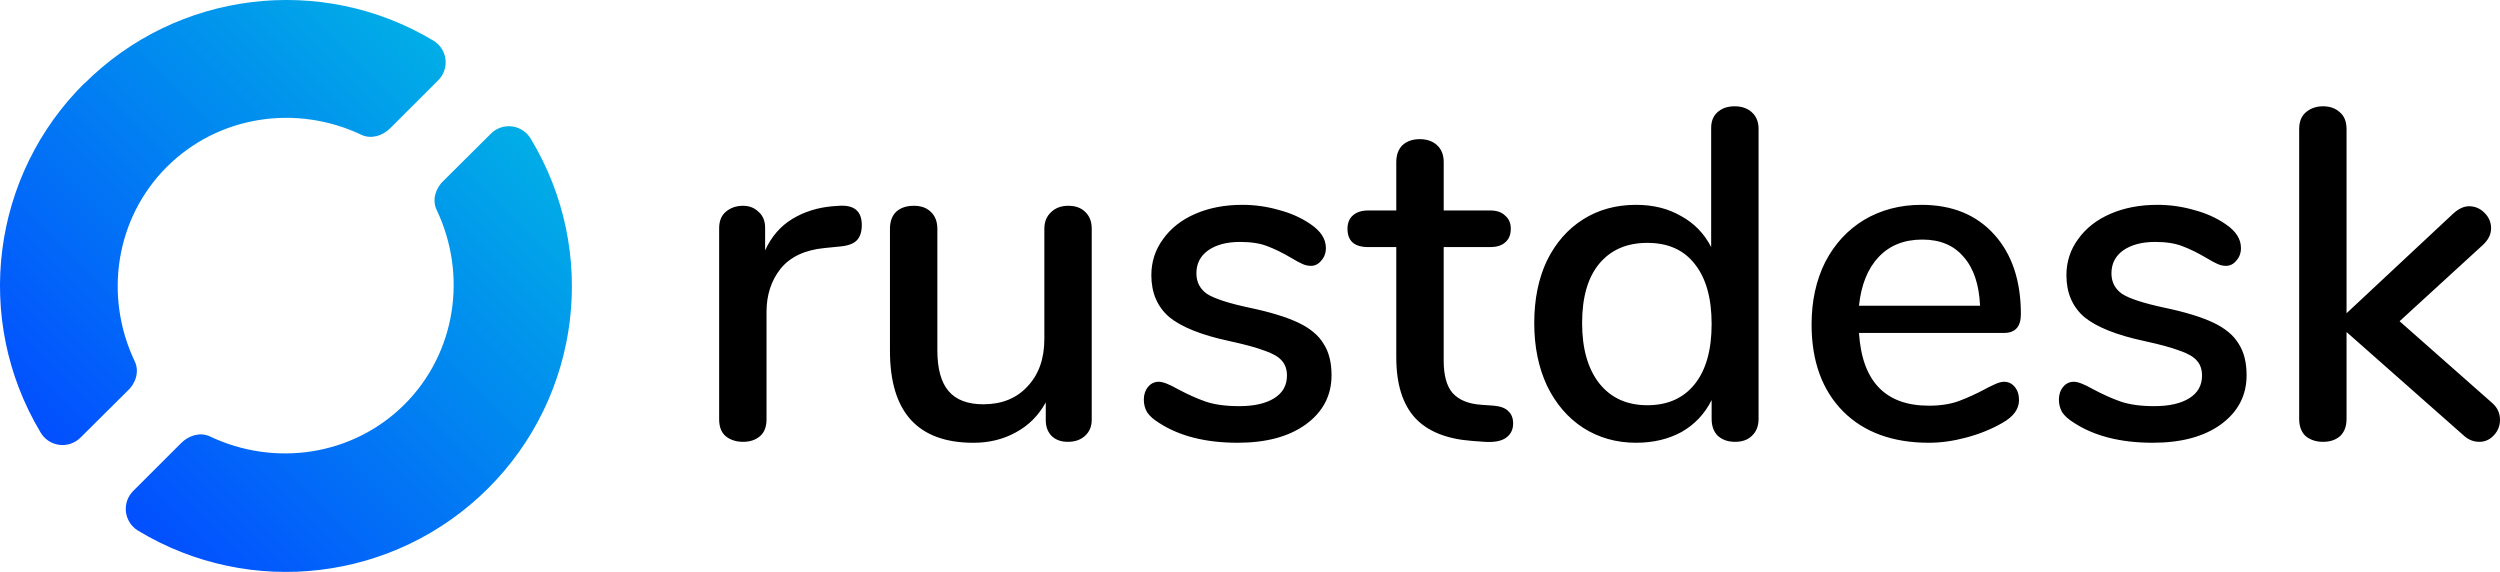
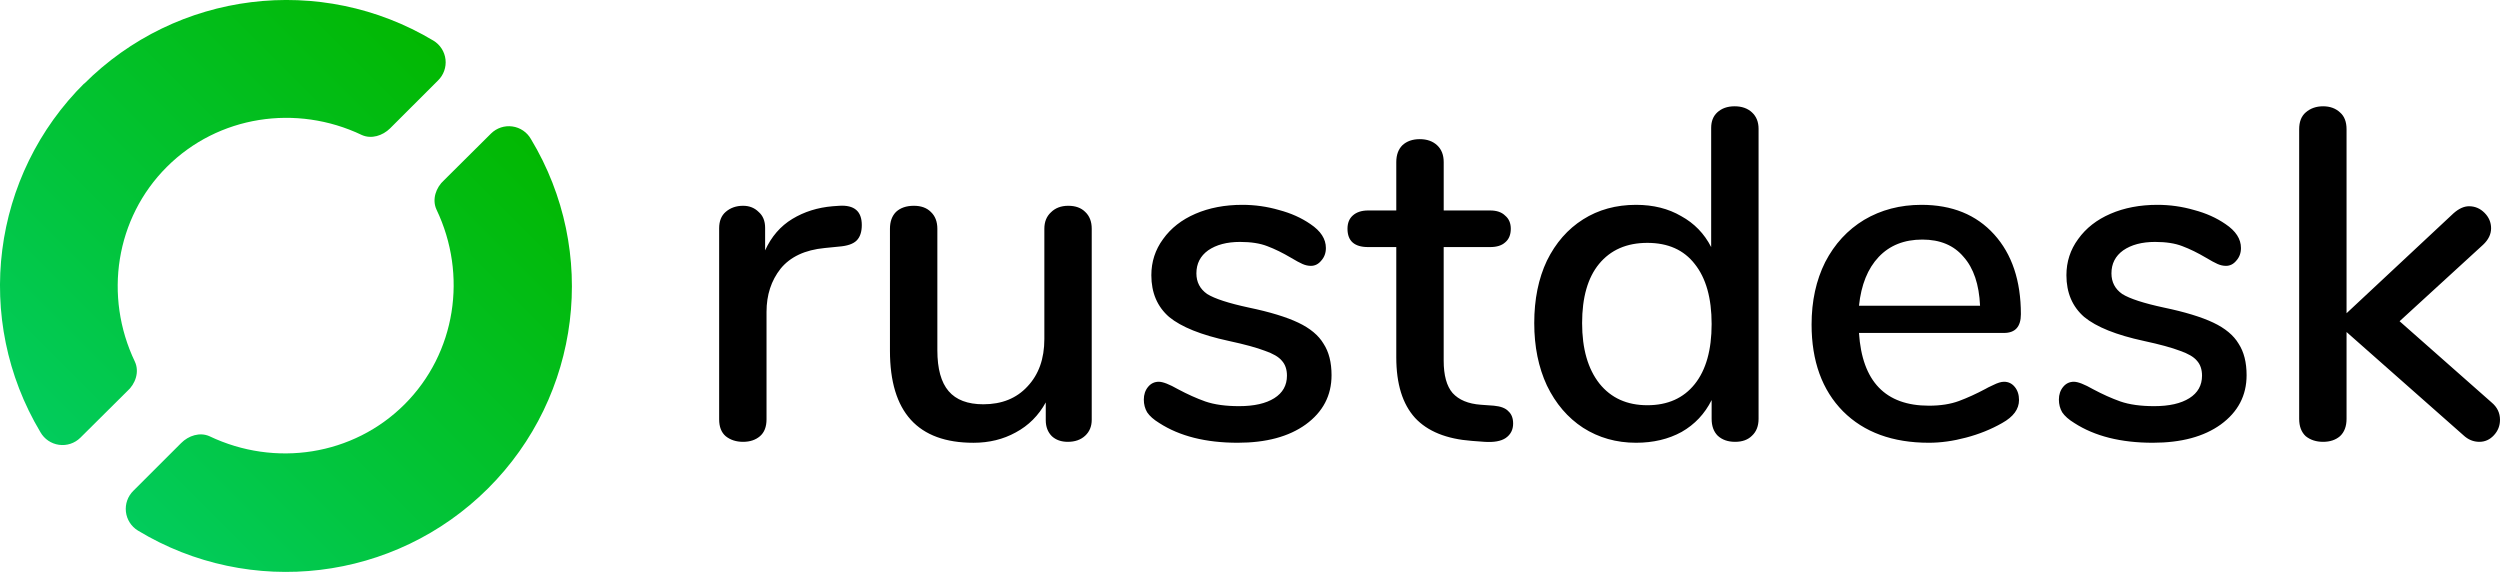
<svg xmlns="http://www.w3.org/2000/svg" xmlns:xlink="http://www.w3.org/1999/xlink" viewBox="66.993 897.484 113.652 26">
  <defs>
    <linearGradient id="a" x1=".148" x2=".845" y1=".851" y2=".154" gradientTransform="matrix(26.301 0 0 26.331 90.674 911.757)" gradientUnits="userSpaceOnUse">
-       <stop offset="0" stop-color="#004ba6" style="stop-color:#024eff;stop-opacity:1" />
-       <stop offset="1" stop-color="#00bfe1" style="stop-color:#01aee6;stop-opacity:1" />
+       <stop offset="0" stop-color="#008528" style="stop-color:#02cc5d;stop-opacity:1" />
+       <stop offset="1" stop-color="#12b400" style="stop-color:#02b801;stop-opacity:1" />
    </linearGradient>
    <linearGradient xlink:href="#a" id="c" x1=".148" x2=".845" y1=".851" y2=".154" gradientTransform="matrix(26.00048 0 0 25.99935 66.993 897.485)" gradientUnits="userSpaceOnUse" />
  </defs>
  <linearGradient id="b" x1=".148" x2=".845" y1=".851" y2=".154" gradientTransform="matrix(26.301 0 0 26.331 90.674 911.757)" gradientUnits="userSpaceOnUse">
-     <stop offset="0" stop-color="#004ba6" style="stop-color:#0071ff;stop-opacity:1" />
-     <stop offset="1" stop-color="#00bfe1" style="stop-color:#00bfe1;stop-opacity:1" />
+     <stop offset="0" stop-color="#008528" style="stop-color:#00cc3f;stop-opacity:1" />
+     <stop offset="1" stop-color="#12b400" style="stop-color:#12b400;stop-opacity:1" />
  </linearGradient>
  <path d="M105.147 906.839q1.024-.064 1.024.875 0 .469-.235.704-.234.234-.81.277l-.64.064q-1.344.128-2.006.939-.64.81-.64 1.962v4.886q0 .512-.298.768-.3.256-.768.256-.47 0-.79-.256-.298-.256-.298-.768v-8.683q0-.49.298-.747.32-.277.79-.277.426 0 .704.277.298.256.298.726v1.024q.427-.939 1.238-1.43.81-.49 1.834-.576zm10.411 0q.49 0 .768.277.298.278.298.768v8.683q0 .448-.298.725-.3.278-.79.278-.448 0-.725-.256-.277-.278-.277-.726v-.81q-.491.896-1.366 1.365-.853.47-1.92.47-3.797 0-3.797-4.182v-5.547q0-.49.277-.768.299-.277.81-.277.492 0 .769.277.299.278.299.768v5.526q0 1.258.512 1.856.512.597 1.578.597 1.259 0 2.006-.81.768-.811.768-2.155v-5.014q0-.469.298-.746.299-.299.79-.299zm7.701 10.773q-2.176 0-3.563-.896-.384-.234-.554-.49-.15-.256-.15-.576 0-.342.192-.576.192-.235.49-.235.278 0 .876.341.64.342 1.237.555.619.213 1.536.213 1.024 0 1.6-.362.576-.363.576-1.024 0-.427-.235-.683-.213-.256-.768-.448-.554-.213-1.642-.448-1.878-.405-2.71-1.088-.81-.704-.81-1.899 0-.917.533-1.642.533-.747 1.472-1.152.939-.406 2.133-.406.854 0 1.664.235.81.213 1.43.64.703.47.703 1.088 0 .341-.213.576-.192.235-.47.235-.191 0-.383-.086-.192-.085-.512-.277-.576-.341-1.088-.533-.49-.192-1.237-.192-.896 0-1.451.384-.533.384-.533 1.045 0 .597.49.939.512.32 1.899.618 1.43.299 2.24.683.81.384 1.152.96.363.555.363 1.43 0 1.386-1.174 2.24-1.152.831-3.093.831zm11.648-1.685q.47.043.661.256.213.192.213.555 0 .426-.34.66-.32.214-.96.172l-.577-.043q-1.728-.128-2.581-1.045-.854-.94-.854-2.752v-5.014h-1.28q-.938 0-.938-.832 0-.384.234-.597.256-.235.704-.235h1.28v-2.197q0-.49.278-.768.298-.277.79-.277.49 0 .788.277.3.277.3.768v2.197h2.111q.448 0 .683.235.256.213.256.597 0 .406-.256.619-.235.213-.683.213h-2.112v5.163q0 1.003.405 1.472.427.47 1.28.533zm10.943-13.611q.491 0 .79.278.299.277.299.746v13.184q0 .491-.299.768-.277.278-.768.278-.49 0-.79-.278-.277-.277-.277-.768v-.853q-.469.939-1.365 1.45-.896.491-2.07.491-1.343 0-2.41-.682-1.045-.683-1.643-1.92-.576-1.238-.576-2.838 0-1.621.576-2.837.598-1.216 1.643-1.877 1.045-.662 2.41-.662 1.174 0 2.049.512.896.491 1.365 1.408v-5.418q0-.448.277-.704.3-.278.79-.278zm-3.967 13.59q1.386 0 2.154-.96t.768-2.731q0-1.77-.768-2.73-.746-.96-2.154-.96t-2.198.96q-.768.938-.768 2.687 0 1.75.79 2.752.79.982 2.176.982zm16.213-1.067q.299 0 .49.235.193.234.193.597 0 .619-.768 1.045-.747.427-1.643.662-.875.234-1.685.234-2.475 0-3.904-1.429-1.43-1.45-1.43-3.947 0-1.6.619-2.837.64-1.237 1.77-1.92 1.153-.683 2.603-.683 2.091 0 3.307 1.344 1.216 1.344 1.216 3.627 0 .853-.768.853h-6.592q.213 3.307 3.179 3.307.789 0 1.365-.213.576-.214 1.216-.555.064-.043.341-.17.299-.15.491-.15zm-3.712-6.464q-1.237 0-1.984.79-.747.789-.896 2.218h5.504q-.064-1.45-.747-2.219-.661-.789-1.877-.789zm10.475 9.237q-2.176 0-3.563-.896-.384-.234-.555-.49-.149-.256-.149-.576 0-.342.192-.576.192-.235.49-.235.278 0 .875.341.64.342 1.238.555.618.213 1.536.213 1.024 0 1.6-.362.576-.363.576-1.024 0-.427-.235-.683-.213-.256-.768-.448-.555-.213-1.643-.448-1.877-.405-2.709-1.088-.81-.704-.81-1.899 0-.917.533-1.642.533-.747 1.472-1.152.938-.406 2.133-.406.853 0 1.664.235.81.213 1.43.64.703.47.703 1.088 0 .341-.213.576-.192.235-.47.235-.191 0-.383-.086-.192-.085-.512-.277-.576-.341-1.088-.533-.491-.192-1.238-.192-.896 0-1.45.384-.534.384-.534 1.045 0 .597.491.939.512.32 1.899.618 1.429.299 2.24.683.81.384 1.152.96.362.555.362 1.43 0 1.386-1.173 2.24-1.152.831-3.093.831zm15.402-1.834q.384.32.384.789 0 .405-.277.704-.277.299-.661.299-.406 0-.726-.3l-5.312-4.692v3.946q0 .512-.298.79-.299.256-.768.256-.47 0-.79-.256-.298-.278-.298-.79v-13.162q0-.512.298-.768.32-.278.79-.278.469 0 .768.278.298.256.298.768v8.362l4.864-4.544q.363-.32.704-.32.406 0 .704.299.299.299.299.704 0 .405-.363.747l-3.797 3.477z" />
  <path fill="url(#b)" d="m89.318 903.552-2.135 2.122c-.376.337-.558.879-.347 1.337 1.422 2.976.882 6.524-1.452 8.856-2.335 2.331-5.887 2.87-8.866 1.449-.439-.197-.954-.03-1.292.312l-2.17 2.167a1.154 1.154 0 0 0 .208 1.81 13.005 13.005 0 0 0 15.91-1.912 12.97 12.97 0 0 0 1.956-15.887 1.154 1.154 0 0 0-1.812-.254zm-18.467-2.305a12.969 12.969 0 0 0-2.02 15.885 1.154 1.154 0 0 0 1.812.254l2.124-2.11c.385-.336.572-.884.359-1.348-1.423-2.976-.884-6.524 1.451-8.856 2.334-2.332 5.887-2.871 8.866-1.45.434.194.942.033 1.281-.3l2.182-2.18a1.152 1.152 0 0 0-.208-1.81 13.009 13.009 0 0 0-15.893 1.973z" style="fill:url(#c);stroke-width:.988" />
</svg>
